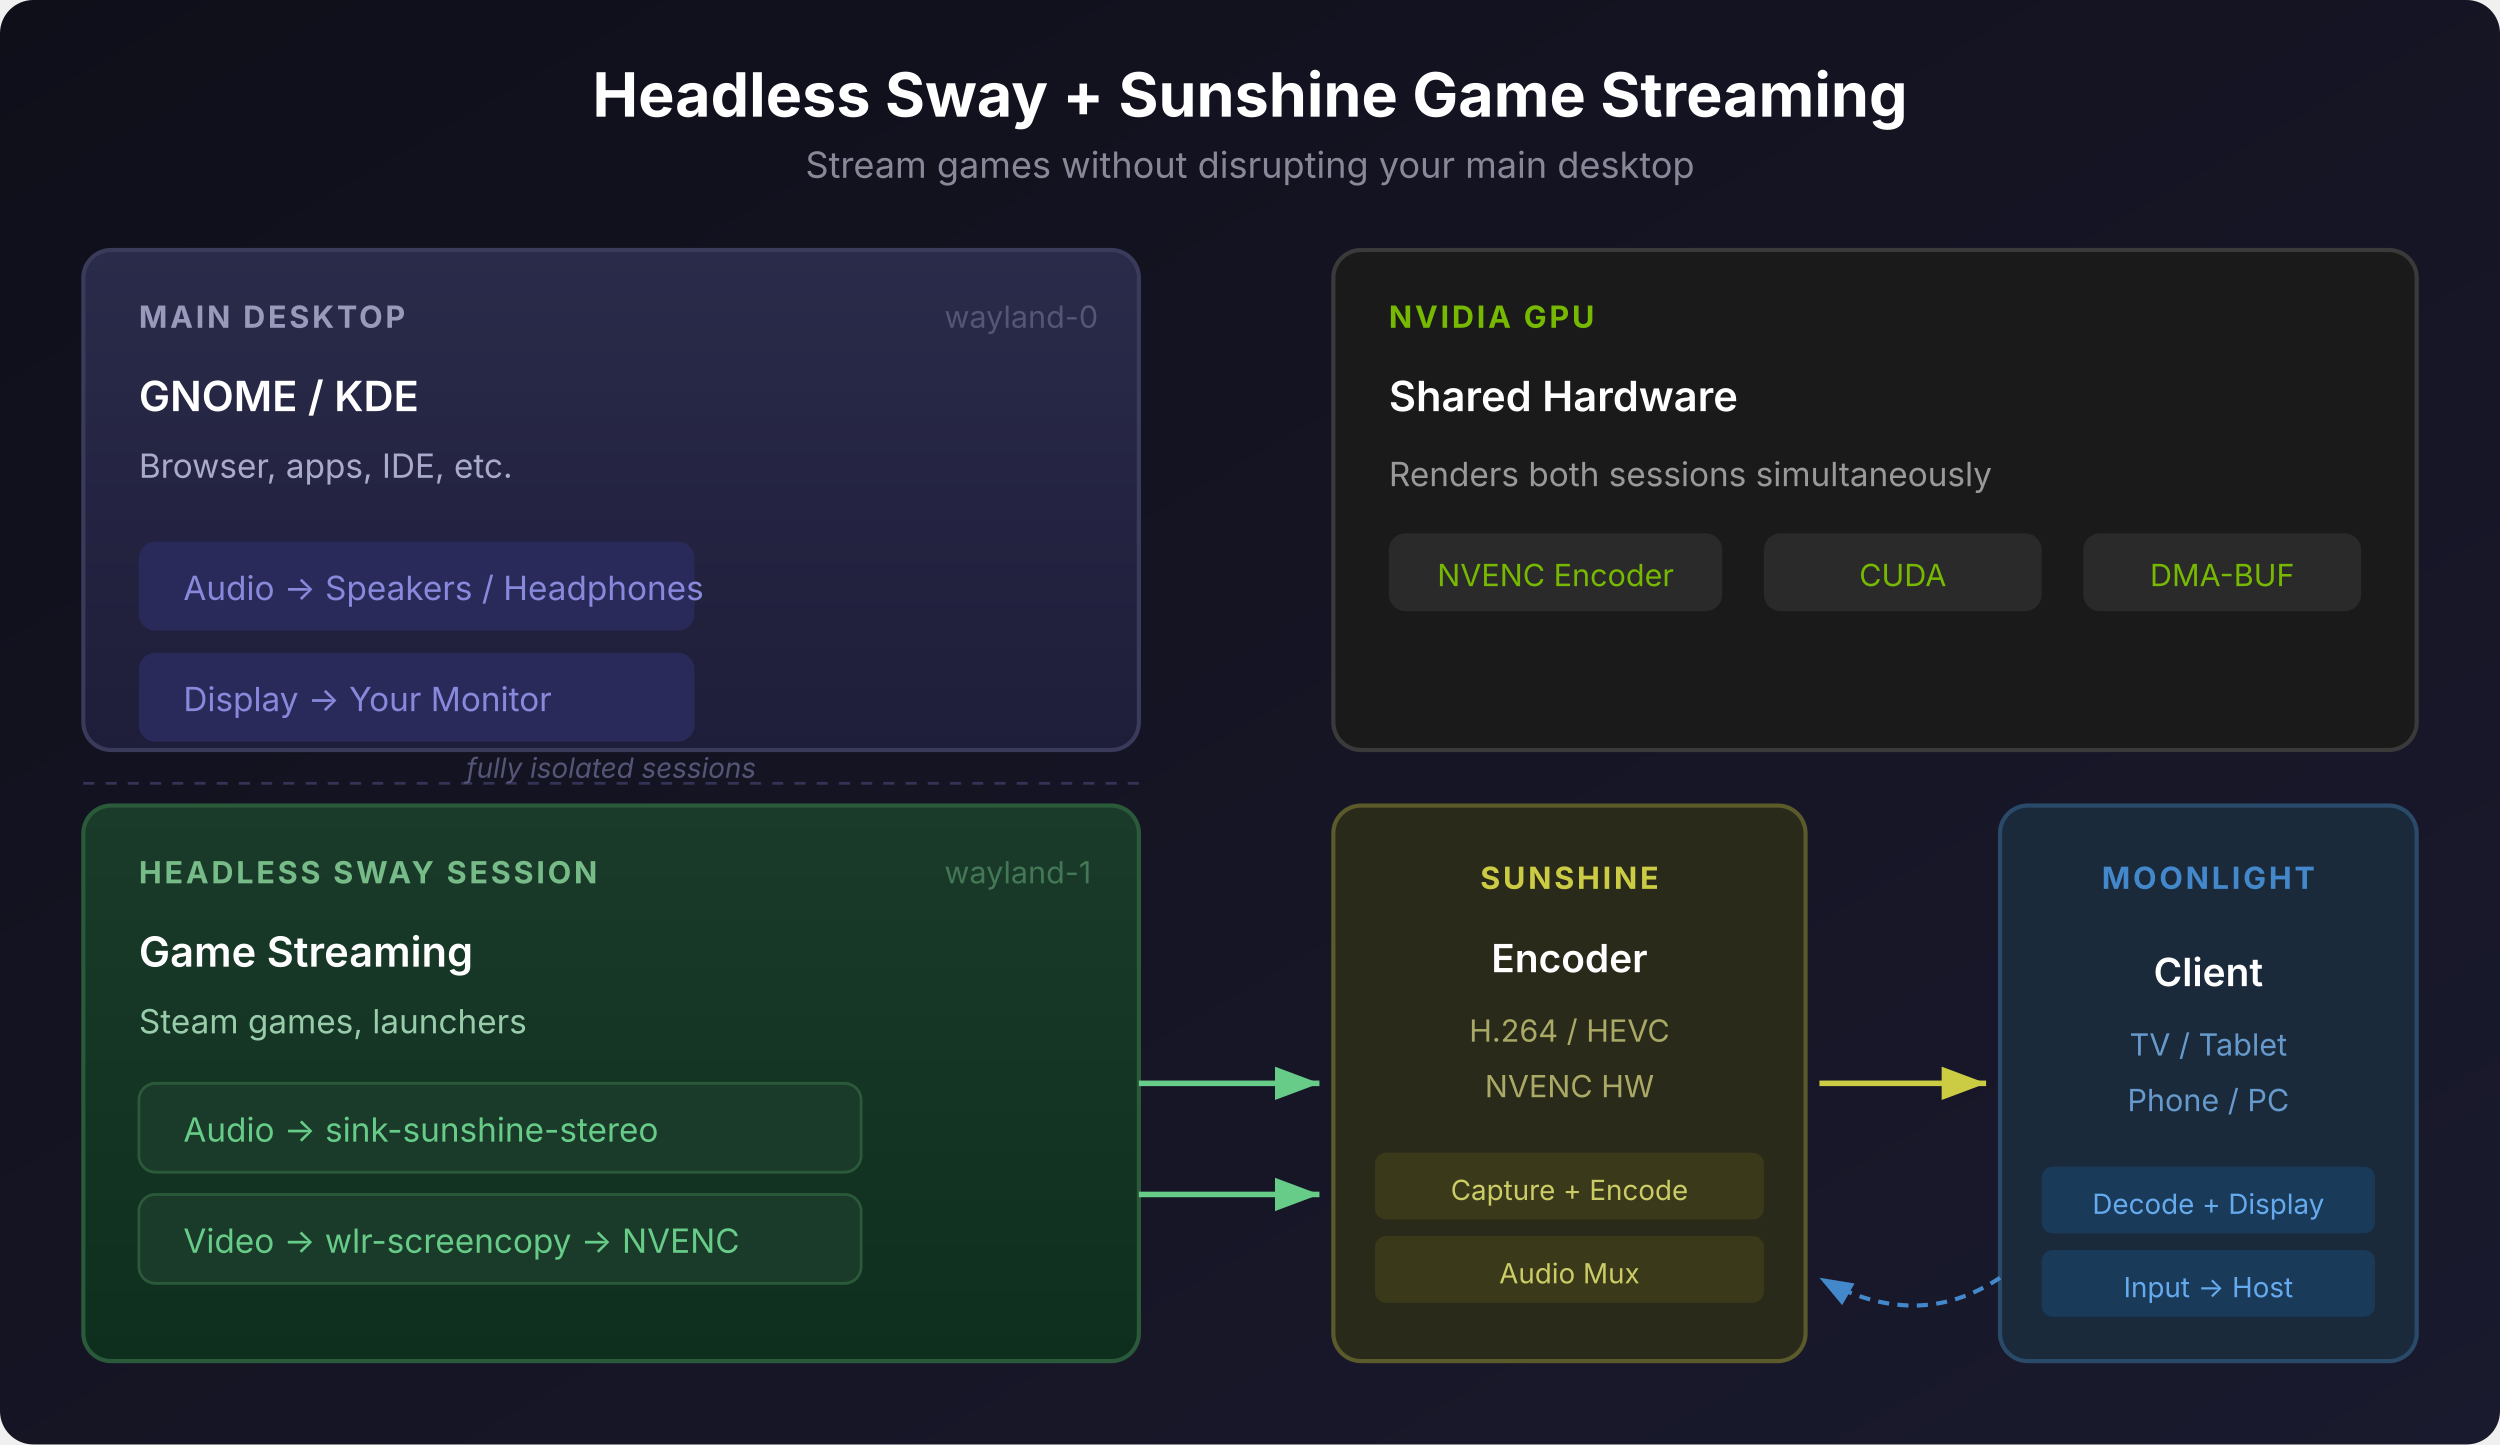
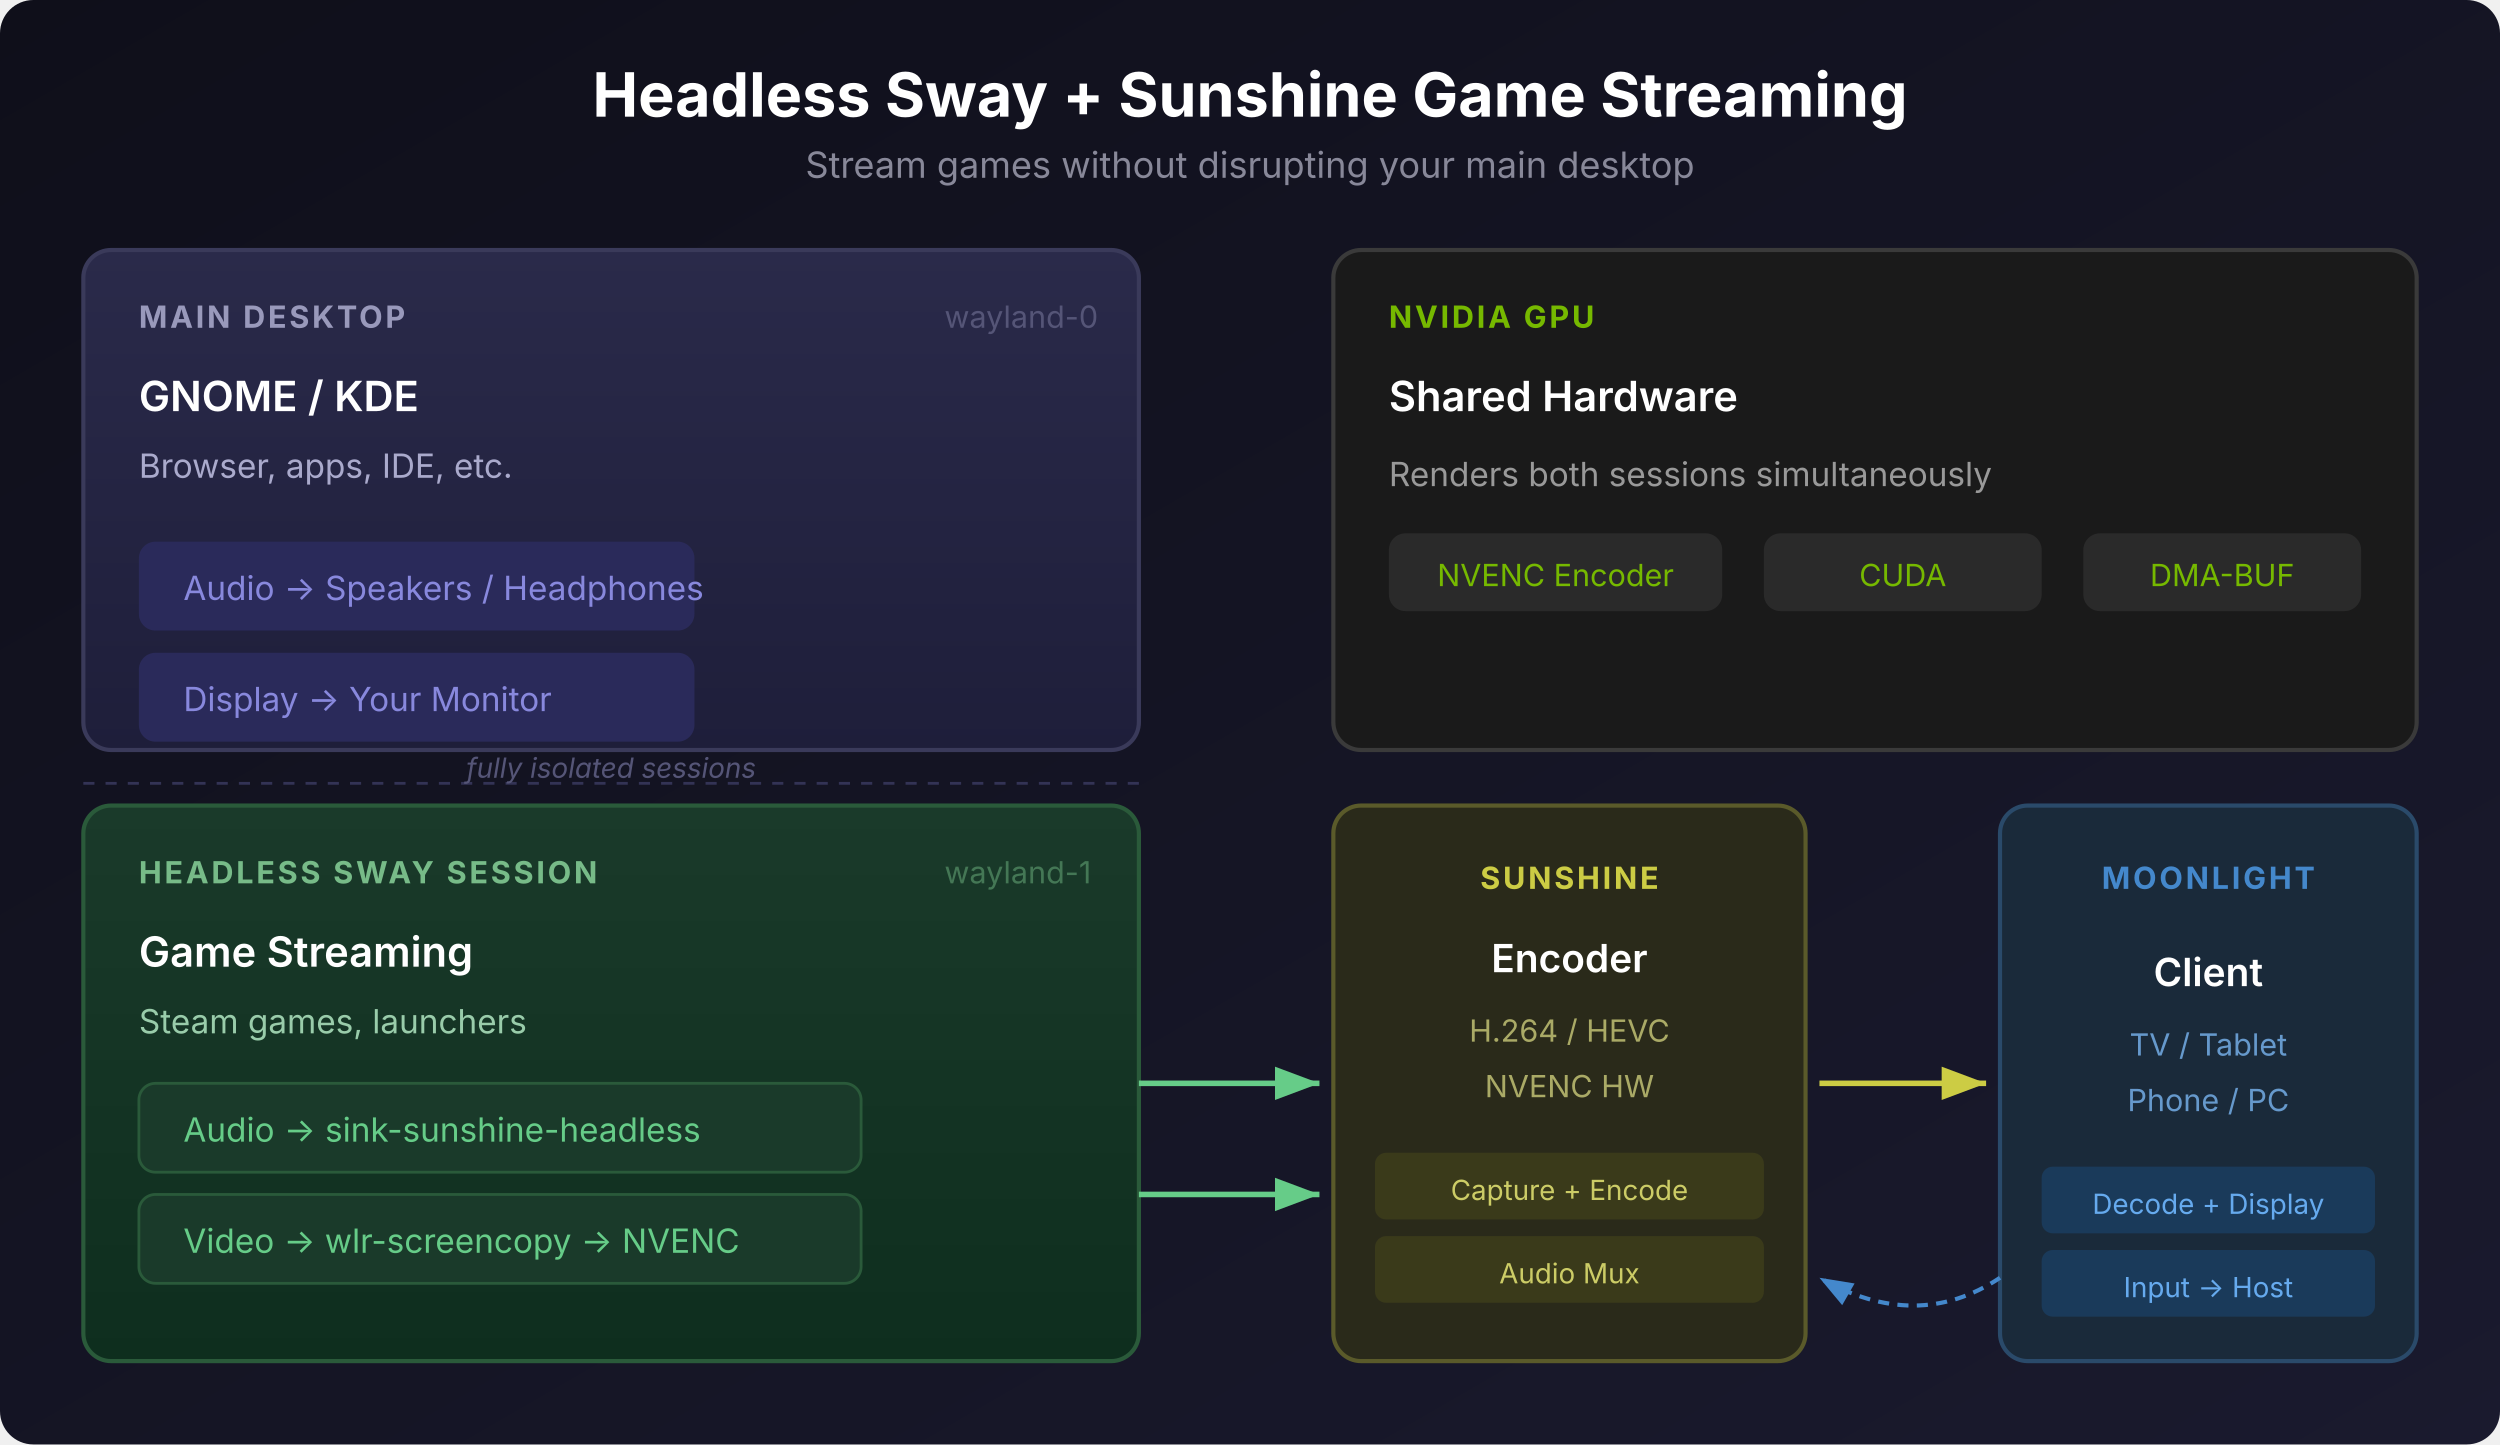
<svg xmlns="http://www.w3.org/2000/svg" viewBox="0 0 900 520" font-family="system-ui, -apple-system, sans-serif">
  <defs>
    <linearGradient id="bg" x1="0%" y1="0%" x2="100%" y2="100%">
      <stop offset="0%" style="stop-color:#0f0f1a" />
      <stop offset="100%" style="stop-color:#1a1a2e" />
    </linearGradient>
    <linearGradient id="card1" x1="0%" y1="0%" x2="0%" y2="100%">
      <stop offset="0%" style="stop-color:#2a2a4a" />
      <stop offset="100%" style="stop-color:#1e1e3a" />
    </linearGradient>
    <linearGradient id="card2" x1="0%" y1="0%" x2="0%" y2="100%">
      <stop offset="0%" style="stop-color:#1a3a2a" />
      <stop offset="100%" style="stop-color:#0e2e1e" />
    </linearGradient>
    <linearGradient id="arrow" x1="0%" y1="0%" x2="100%" y2="0%">
      <stop offset="0%" style="stop-color:#76b900" />
      <stop offset="100%" style="stop-color:#44aa44" />
    </linearGradient>
    <filter id="glow">
      <feGaussianBlur stdDeviation="2" result="blur" />
      <feMerge>
        <feMergeNode in="blur" />
        <feMergeNode in="SourceGraphic" />
      </feMerge>
    </filter>
  </defs>
  <rect width="900" height="520" fill="url(#bg)" rx="12" />
  <text x="450" y="42" text-anchor="middle" fill="#ffffff" font-size="22" font-weight="bold">Headless Sway + Sunshine Game Streaming</text>
  <text x="450" y="64" text-anchor="middle" fill="#888899" font-size="13">Stream games without disrupting your main desktop</text>
  <rect x="30" y="90" width="380" height="180" fill="url(#card1)" rx="10" stroke="#3a3a5a" stroke-width="1.5" />
  <text x="50" y="118" fill="#9999bb" font-size="11" font-weight="bold" letter-spacing="1">MAIN DESKTOP</text>
  <text x="340" y="118" fill="#555577" font-size="11">wayland-0</text>
  <text x="50" y="148" fill="#ffffff" font-size="15" font-weight="600">GNOME / KDE</text>
  <text x="50" y="172" fill="#aaaacc" font-size="12">Browser, apps, IDE, etc.</text>
  <rect x="50" y="195" width="200" height="32" fill="#2a2a5a" rx="6" />
  <text x="66" y="216" fill="#8888dd" font-size="12">Audio → Speakers / Headphones</text>
  <rect x="50" y="235" width="200" height="32" fill="#2a2a5a" rx="6" />
  <text x="66" y="256" fill="#8888dd" font-size="12">Display → Your Monitor</text>
  <rect x="30" y="290" width="380" height="200" fill="url(#card2)" rx="10" stroke="#2a5a3a" stroke-width="1.5" />
  <text x="50" y="318" fill="#77bb88" font-size="11" font-weight="bold" letter-spacing="1">HEADLESS SWAY SESSION</text>
  <text x="340" y="318" fill="#447755" font-size="11">wayland-1</text>
  <text x="50" y="348" fill="#ffffff" font-size="15" font-weight="600">Game Streaming</text>
  <text x="50" y="372" fill="#99ccaa" font-size="12">Steam games, launchers</text>
  <rect x="50" y="390" width="260" height="32" fill="#1a3a2a" rx="6" stroke="#2a5a3a" stroke-width="1" />
-   <text x="66" y="411" fill="#66cc88" font-size="12">Audio → sink-sunshine-stereo</text>
+   <text x="66" y="411" fill="#66cc88" font-size="12">Audio → sink-sunshine-headless</text>
  <rect x="50" y="430" width="260" height="32" fill="#1a3a2a" rx="6" stroke="#2a5a3a" stroke-width="1" />
  <text x="66" y="451" fill="#66cc88" font-size="12">Video → wlr-screencopy → NVENC</text>
  <rect x="480" y="290" width="170" height="200" fill="#2a2a1a" rx="10" stroke="#5a5a2a" stroke-width="1.5" />
  <text x="565" y="320" text-anchor="middle" fill="#cccc44" font-size="11" font-weight="bold" letter-spacing="1">SUNSHINE</text>
  <text x="565" y="350" text-anchor="middle" fill="#ffffff" font-size="14" font-weight="600">Encoder</text>
  <text x="565" y="375" text-anchor="middle" fill="#aaaa66" font-size="11">H.264 / HEVC</text>
  <text x="565" y="395" text-anchor="middle" fill="#aaaa66" font-size="11">NVENC HW</text>
  <rect x="495" y="415" width="140" height="24" fill="#3a3a1a" rx="4" />
  <text x="565" y="432" text-anchor="middle" fill="#cccc66" font-size="10">Capture + Encode</text>
  <rect x="495" y="445" width="140" height="24" fill="#3a3a1a" rx="4" />
  <text x="565" y="462" text-anchor="middle" fill="#cccc66" font-size="10">Audio Mux</text>
  <rect x="720" y="290" width="150" height="200" fill="#1a2a3a" rx="10" stroke="#2a4a6a" stroke-width="1.5" />
  <text x="795" y="320" text-anchor="middle" fill="#4488cc" font-size="11" font-weight="bold" letter-spacing="1">MOONLIGHT</text>
  <text x="795" y="355" text-anchor="middle" fill="#ffffff" font-size="14" font-weight="600">Client</text>
  <text x="795" y="380" text-anchor="middle" fill="#6699cc" font-size="11">TV / Tablet</text>
  <text x="795" y="400" text-anchor="middle" fill="#6699cc" font-size="11">Phone / PC</text>
  <rect x="735" y="420" width="120" height="24" fill="#1a3a5a" rx="4" />
  <text x="795" y="437" text-anchor="middle" fill="#66aaee" font-size="10">Decode + Display</text>
  <rect x="735" y="450" width="120" height="24" fill="#1a3a5a" rx="4" />
  <text x="795" y="467" text-anchor="middle" fill="#66aaee" font-size="10">Input → Host</text>
  <rect x="480" y="90" width="390" height="180" fill="#1a1a1a" rx="10" stroke="#3a3a3a" stroke-width="1.5" />
  <text x="500" y="118" fill="#76b900" font-size="11" font-weight="bold" letter-spacing="1">NVIDIA GPU</text>
  <text x="500" y="148" fill="#ffffff" font-size="15" font-weight="600">Shared Hardware</text>
  <text x="500" y="175" fill="#999999" font-size="12">Renders both sessions simultaneously</text>
  <rect x="500" y="192" width="120" height="28" fill="#2a2a2a" rx="6" />
  <text x="560" y="211" text-anchor="middle" fill="#76b900" font-size="11">NVENC Encoder</text>
  <rect x="635" y="192" width="100" height="28" fill="#2a2a2a" rx="6" />
  <text x="685" y="211" text-anchor="middle" fill="#76b900" font-size="11">CUDA</text>
  <rect x="750" y="192" width="100" height="28" fill="#2a2a2a" rx="6" />
  <text x="800" y="211" text-anchor="middle" fill="#76b900" font-size="11">DMA-BUF</text>
  <line x1="410" y1="390" x2="475" y2="390" stroke="#66cc88" stroke-width="2" marker-end="url(#arrowhead-green)" />
  <line x1="410" y1="430" x2="475" y2="430" stroke="#66cc88" stroke-width="2" marker-end="url(#arrowhead-green)" />
  <line x1="655" y1="390" x2="715" y2="390" stroke="#cccc44" stroke-width="2" marker-end="url(#arrowhead-yellow)" />
  <path d="M 720 460 Q 690 480 655 460" fill="none" stroke="#4488cc" stroke-width="1.5" stroke-dasharray="4,3" marker-end="url(#arrowhead-blue)" />
  <line x1="30" y1="282" x2="410" y2="282" stroke="#333355" stroke-width="1" stroke-dasharray="4,4" />
  <text x="220" y="280" text-anchor="middle" fill="#555577" font-size="10" font-style="italic">fully isolated sessions</text>
  <defs>
    <marker id="arrowhead-green" markerWidth="8" markerHeight="6" refX="8" refY="3" orient="auto">
      <polygon points="0 0, 8 3, 0 6" fill="#66cc88" />
    </marker>
    <marker id="arrowhead-yellow" markerWidth="8" markerHeight="6" refX="8" refY="3" orient="auto">
      <polygon points="0 0, 8 3, 0 6" fill="#cccc44" />
    </marker>
    <marker id="arrowhead-blue" markerWidth="8" markerHeight="6" refX="8" refY="3" orient="auto">
      <polygon points="0 0, 8 3, 0 6" fill="#4488cc" />
    </marker>
  </defs>
</svg>
